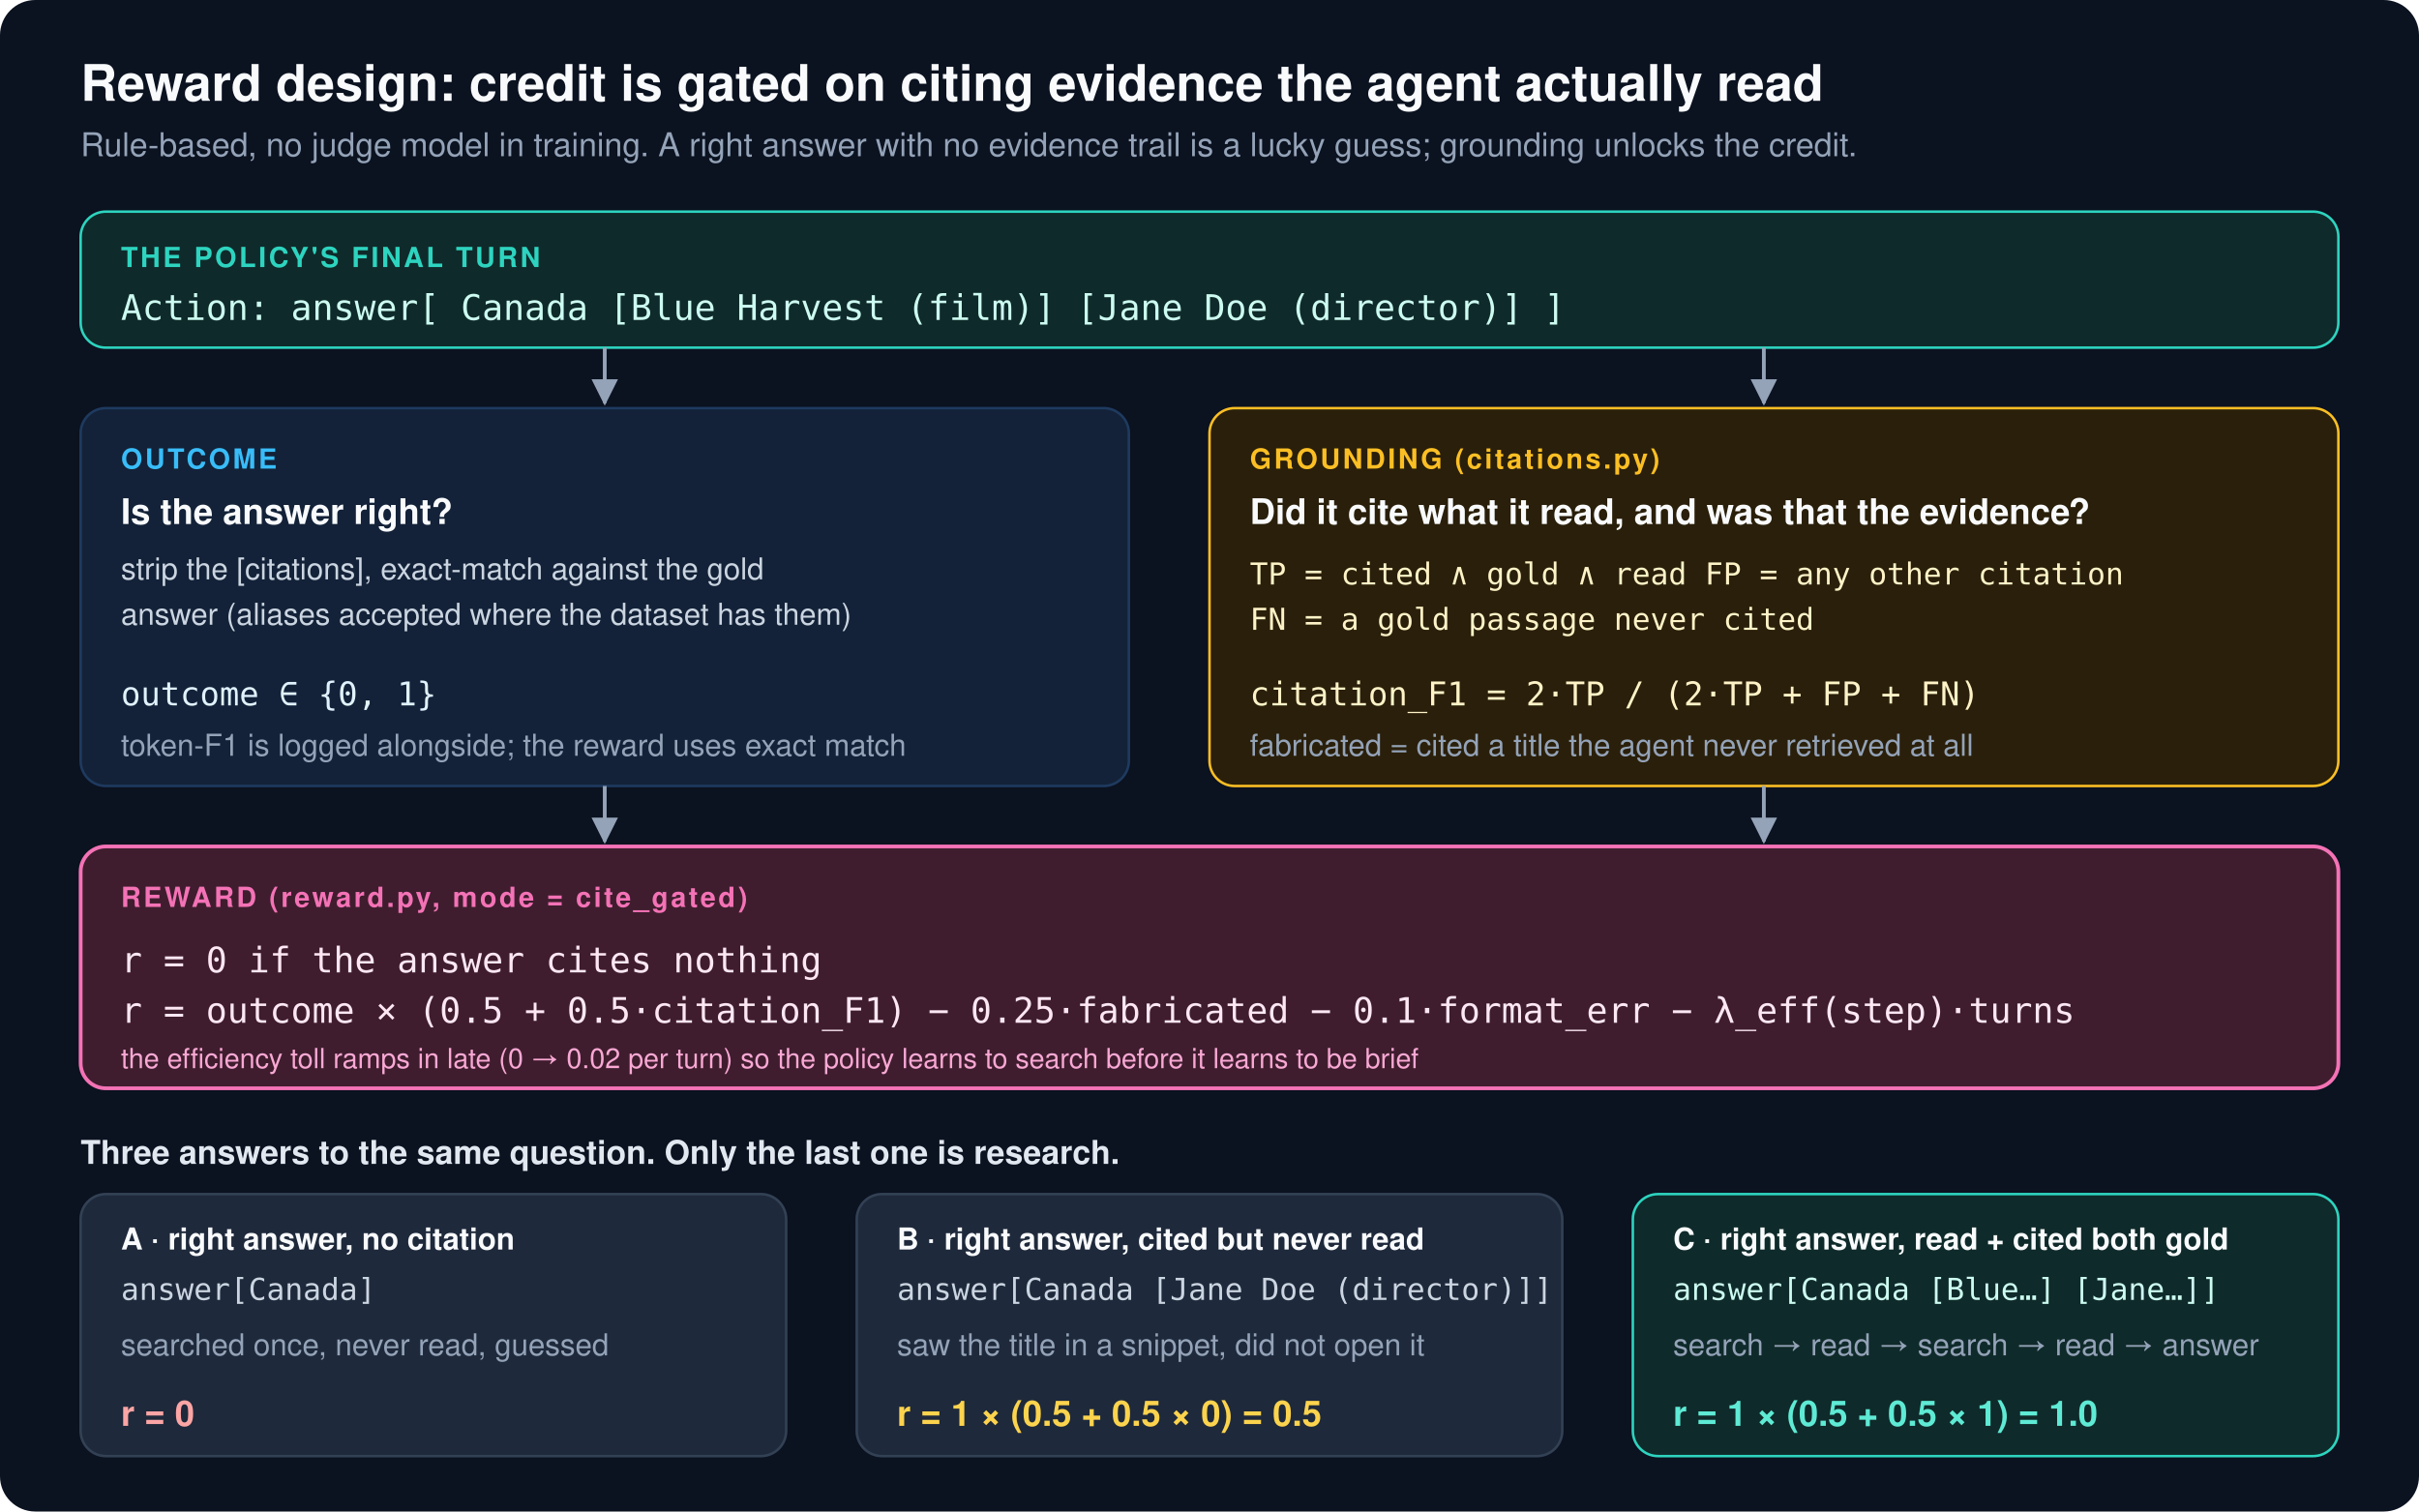
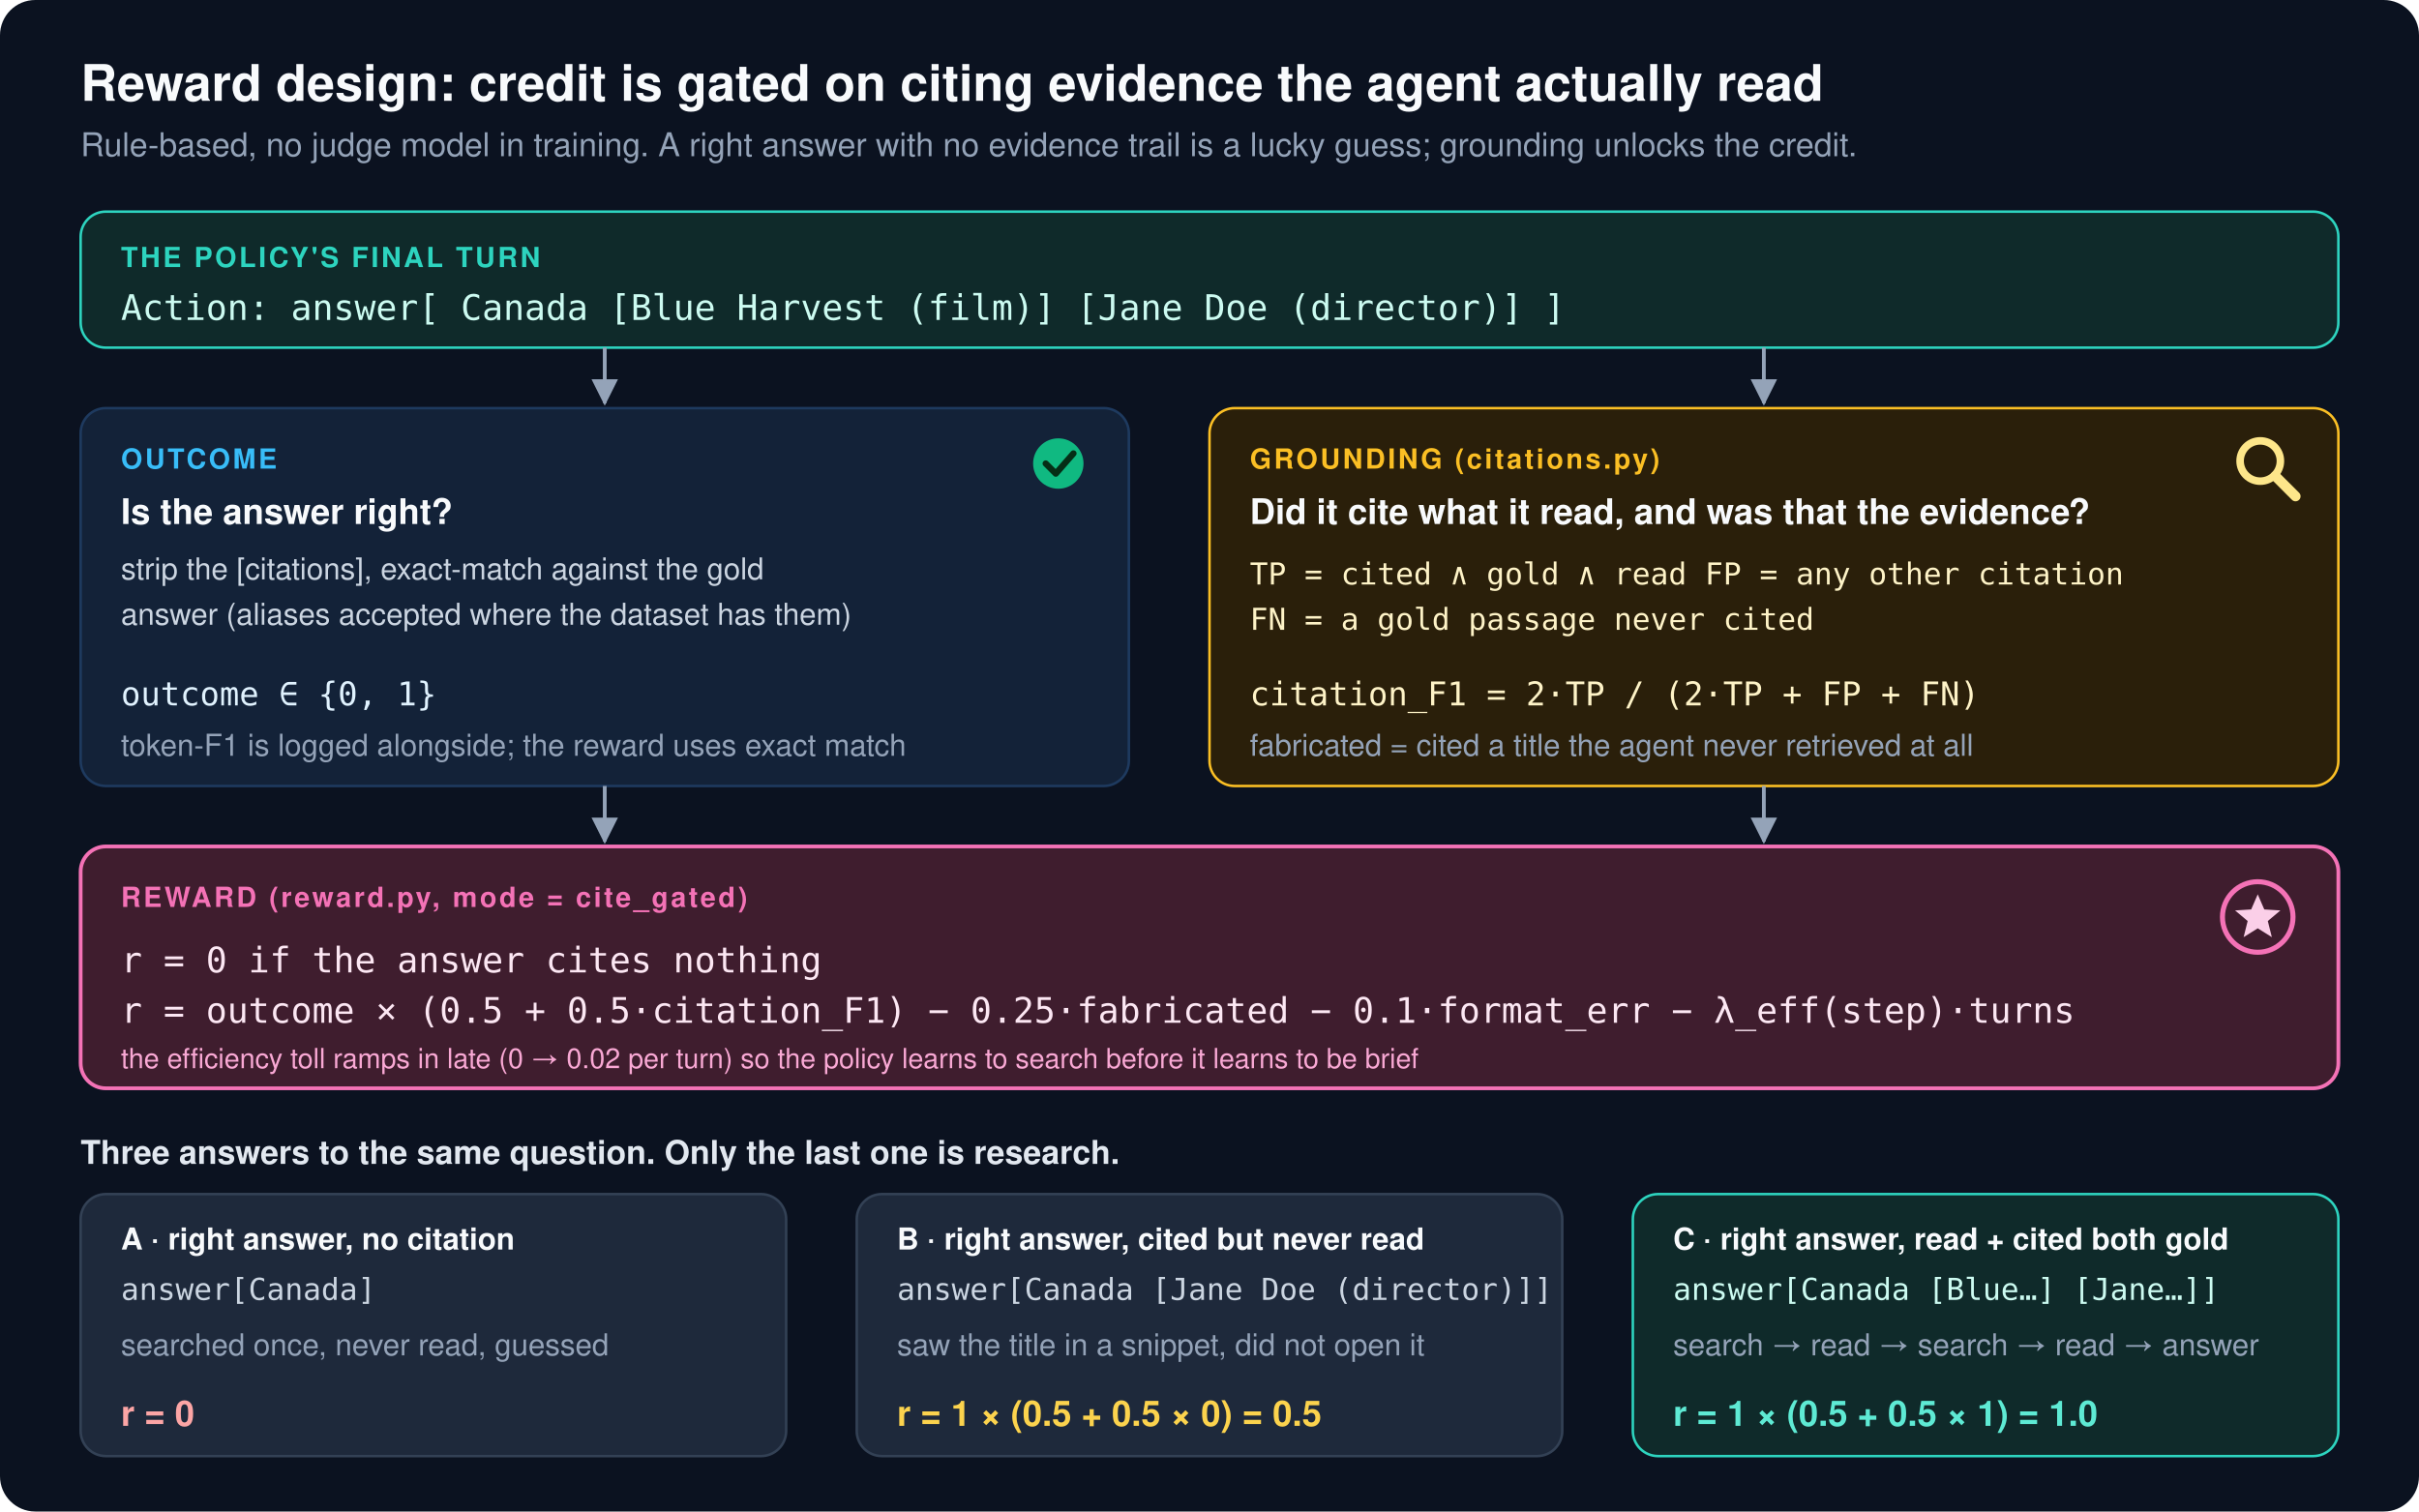
<svg xmlns="http://www.w3.org/2000/svg" width="960" height="600" viewBox="0 0 960 600" font-family="-apple-system, 'Segoe UI', Helvetica, Arial, sans-serif">
  <defs>
    <marker id="r" viewBox="0 0 10 10" refX="9" refY="5" markerWidth="7" markerHeight="7" orient="auto-start-reverse">
      <path d="M0,0 L10,5 L0,10 z" fill="#94a3b8" />
    </marker>
  </defs>
  <rect width="960" height="600" rx="14" fill="#0b1220" />
  <text x="32" y="40" fill="#f8fafc" font-size="20" font-weight="700">Reward design: credit is gated on citing evidence the agent actually read</text>
  <text x="32" y="62" fill="#94a3b8" font-size="13">Rule-based, no judge model in training. A right answer with no evidence trail is a lucky guess; grounding unlocks the credit.</text>
  <rect x="32" y="84" width="896" height="54" rx="10" fill="#0f2a2a" stroke="#2dd4bf" />
  <text x="48" y="106" fill="#2dd4bf" font-size="11" font-weight="700" letter-spacing="1">THE POLICY'S FINAL TURN</text>
  <text x="48" y="127" fill="#ccfbf1" font-size="14" font-family="Menlo, Consolas, monospace">Action: answer[ Canada  [Blue Harvest (film)]  [Jane Doe (director)] ]</text>
  <line x1="240" y1="138" x2="240" y2="160" stroke="#94a3b8" stroke-width="1.5" marker-end="url(#r)" />
  <line x1="700" y1="138" x2="700" y2="160" stroke="#94a3b8" stroke-width="1.5" marker-end="url(#r)" />
  <rect x="32" y="162" width="416" height="150" rx="10" fill="#132238" stroke="#1e3a5f" />
  <text x="48" y="186" fill="#38bdf8" font-size="11" font-weight="700" letter-spacing="1">OUTCOME</text>
  <text x="48" y="208" fill="#f8fafc" font-size="14" font-weight="600">Is the answer right?</text>
  <text x="48" y="230" fill="#cbd5e1" font-size="12">strip the [citations], exact-match against the gold</text>
  <text x="48" y="248" fill="#cbd5e1" font-size="12">answer (aliases accepted where the dataset has them)</text>
  <text x="48" y="280" fill="#e0f2fe" font-size="13" font-family="Menlo, Consolas, monospace">outcome ∈ {0, 1}</text>
  <text x="48" y="300" fill="#94a3b8" font-size="12">token-F1 is logged alongside; the reward uses exact match</text>
  <rect x="480" y="162" width="448" height="150" rx="10" fill="#2a1f0a" stroke="#fbbf24" />
  <text x="496" y="186" fill="#fbbf24" font-size="11" font-weight="700" letter-spacing="1">GROUNDING  (citations.py)</text>
  <text x="496" y="208" fill="#f8fafc" font-size="14" font-weight="600">Did it cite what it read, and was that the evidence?</text>
  <text x="496" y="232" fill="#fef3c7" font-size="12" font-family="Menlo, Consolas, monospace">TP = cited ∧ gold ∧ read      FP = any other citation</text>
  <text x="496" y="250" fill="#fef3c7" font-size="12" font-family="Menlo, Consolas, monospace">FN = a gold passage never cited</text>
  <text x="496" y="280" fill="#fef3c7" font-size="13" font-family="Menlo, Consolas, monospace">citation_F1 = 2·TP / (2·TP + FP + FN)</text>
  <text x="496" y="300" fill="#94a3b8" font-size="12">fabricated = cited a title the agent never retrieved at all</text>
  <line x1="240" y1="312" x2="240" y2="334" stroke="#94a3b8" stroke-width="1.5" marker-end="url(#r)" />
  <line x1="700" y1="312" x2="700" y2="334" stroke="#94a3b8" stroke-width="1.5" marker-end="url(#r)" />
  <rect x="32" y="336" width="896" height="96" rx="10" fill="#3f1d2e" stroke="#f472b6" stroke-width="1.5" />
  <text x="48" y="360" fill="#f472b6" font-size="11" font-weight="700" letter-spacing="1">REWARD  (reward.py, mode = cite_gated)</text>
  <text x="48" y="386" fill="#fce7f3" font-size="14" font-family="Menlo, Consolas, monospace">r = 0                                     if the answer cites nothing</text>
  <text x="48" y="406" fill="#fce7f3" font-size="14" font-family="Menlo, Consolas, monospace">r = outcome × (0.5 + 0.5·citation_F1) − 0.25·fabricated − 0.1·format_err − λ_eff(step)·turns</text>
  <text x="48" y="424" fill="#f9a8d4" font-size="11">the efficiency toll ramps in late (0 → 0.02 per turn) so the policy learns to search before it learns to be brief</text>
  <text x="32" y="462" fill="#e2e8f0" font-size="13" font-weight="600">Three answers to the same question. Only the last one is research.</text>
  <g font-size="12">
    <rect x="32" y="474" width="280" height="104" rx="10" fill="#1e293b" stroke="#334155" />
    <text x="48" y="496" fill="#f8fafc" font-weight="600">A · right answer, no citation</text>
    <text x="48" y="516" fill="#cbd5e1" font-family="Menlo, Consolas, monospace">answer[Canada]</text>
    <text x="48" y="538" fill="#94a3b8">searched once, never read, guessed</text>
    <text x="48" y="566" fill="#fca5a5" font-weight="700" font-size="14">r = 0</text>
    <rect x="340" y="474" width="280" height="104" rx="10" fill="#1e293b" stroke="#334155" />
    <text x="356" y="496" fill="#f8fafc" font-weight="600">B · right answer, cited but never read</text>
    <text x="356" y="516" fill="#cbd5e1" font-family="Menlo, Consolas, monospace">answer[Canada [Jane Doe (director)]]</text>
    <text x="356" y="538" fill="#94a3b8">saw the title in a snippet, did not open it</text>
    <text x="356" y="566" fill="#fcd34d" font-weight="700" font-size="14">r = 1 × (0.5 + 0.5 × 0) = 0.5</text>
    <rect x="648" y="474" width="280" height="104" rx="10" fill="#0f2a2a" stroke="#2dd4bf" />
    <text x="664" y="496" fill="#f8fafc" font-weight="600">C · right answer, read + cited both gold</text>
    <text x="664" y="516" fill="#ccfbf1" font-family="Menlo, Consolas, monospace">answer[Canada [Blue…] [Jane…]]</text>
    <text x="664" y="538" fill="#94a3b8">search → read → search → read → answer</text>
    <text x="664" y="566" fill="#5eead4" font-weight="700" font-size="14">r = 1 × (0.5 + 0.5 × 1) = 1.0</text>
  </g>
+   <g transform="translate(420,184)">
+     <circle cx="0" cy="0" r="10" fill="#10b981" />
+     <path d="M-5,0 l4,4 l7,-8" fill="none" stroke="#052e16" stroke-width="2.5" stroke-linecap="round" stroke-linejoin="round" />
+   </g>
+   <g transform="translate(900,186)">
+     <circle cx="-3" cy="-3" r="8" fill="none" stroke="#fde68a" stroke-width="3" />
+     <line x1="3" y1="3" x2="11" y2="11" stroke="#fde68a" stroke-width="4" stroke-linecap="round" />
+   </g>
+   <g transform="translate(896,364)">
+     <circle cx="0" cy="0" r="14" fill="#3f1d2e" stroke="#f472b6" stroke-width="2" />
+     <polygon points="0,-9 2.6,-3 9,-2.6 4,1.6 5.6,8 0,4.5 -5.6,8 -4,1.6 -9,-2.6 -2.6,-3" fill="#fbcfe8" />
+   </g>
</svg>
